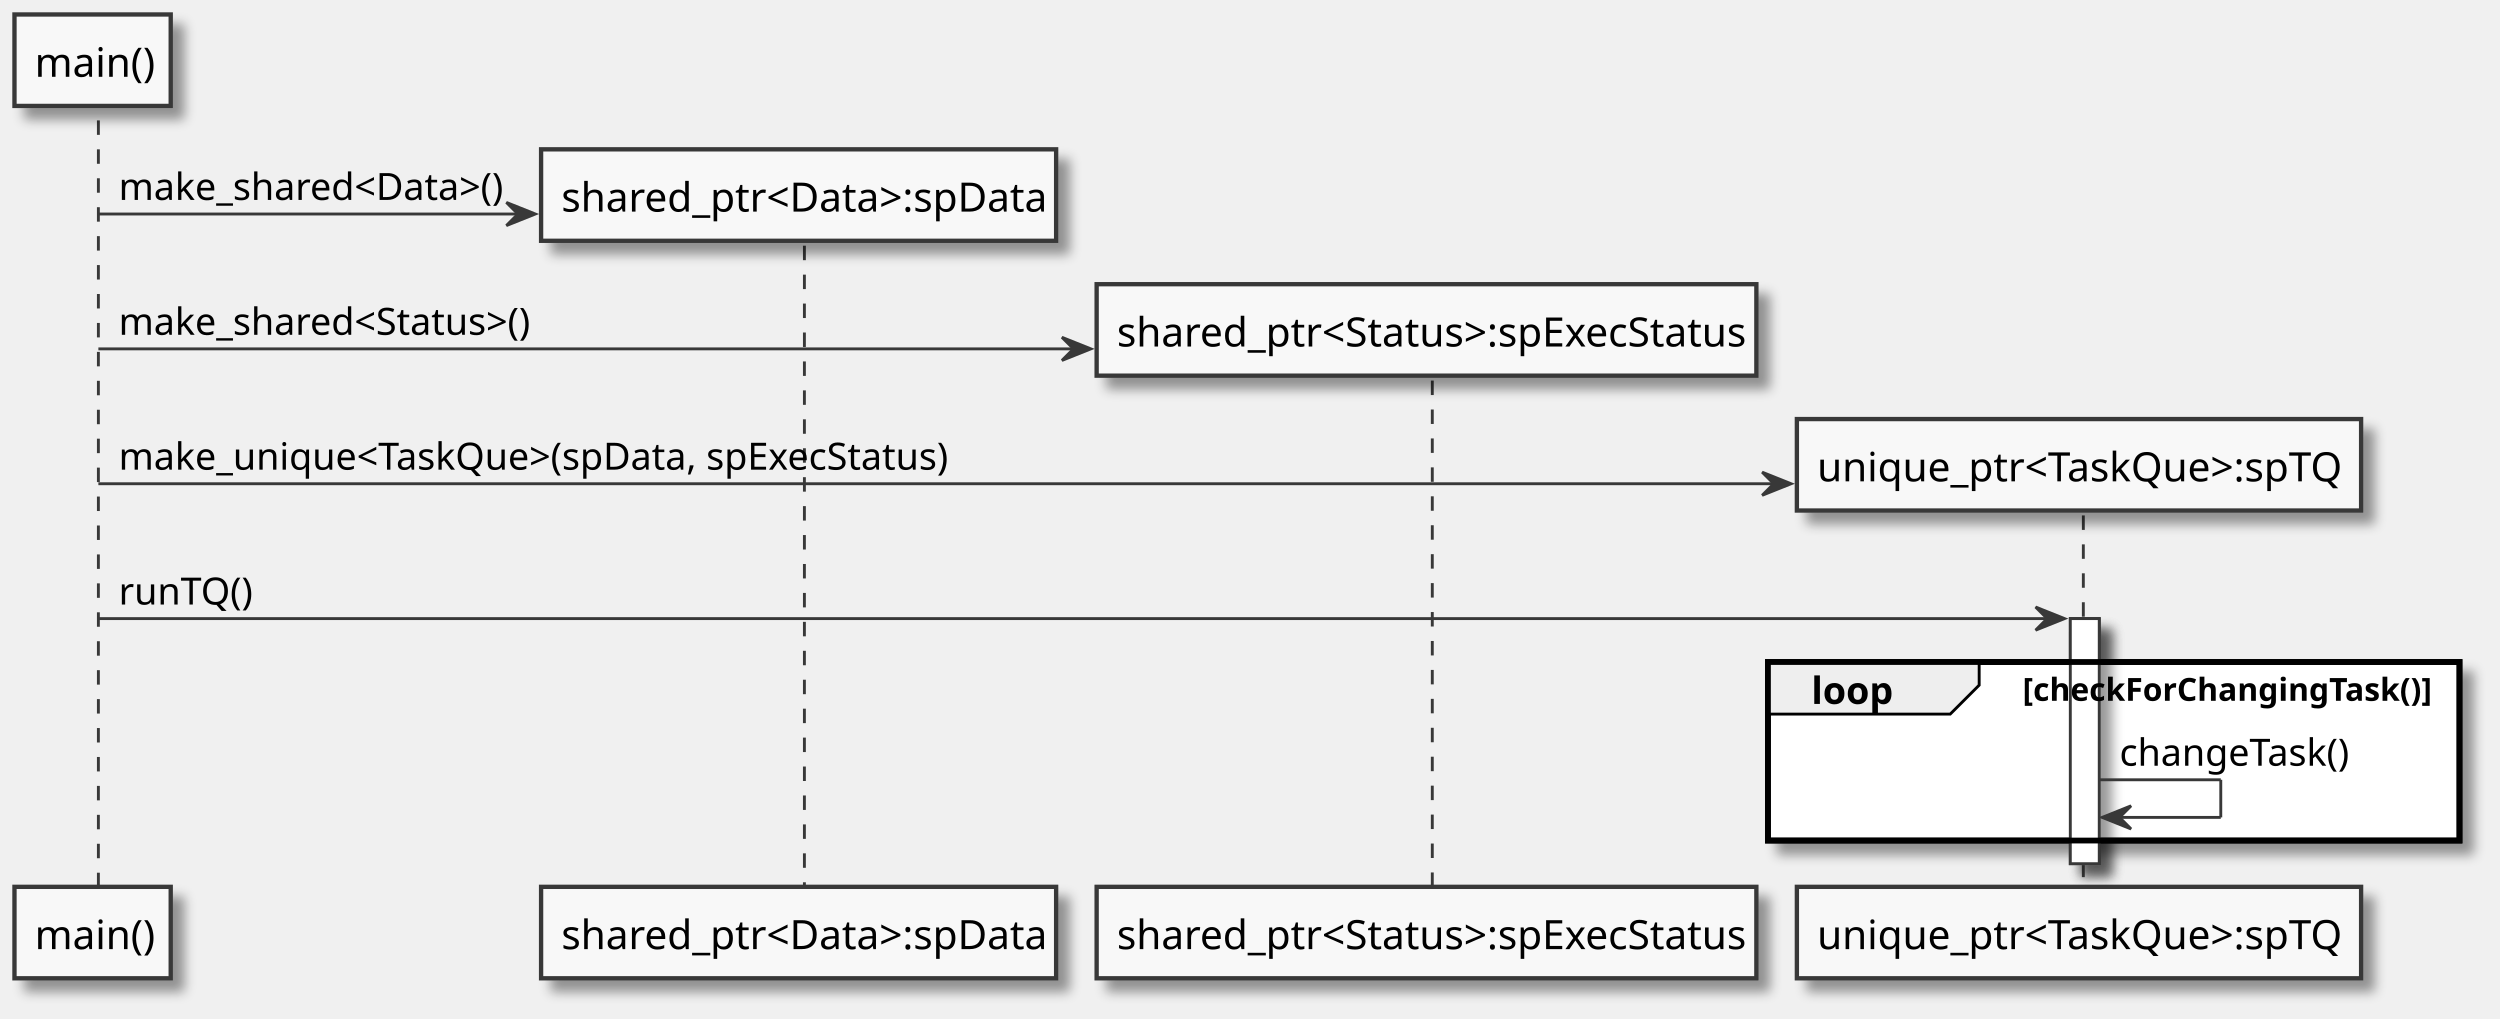
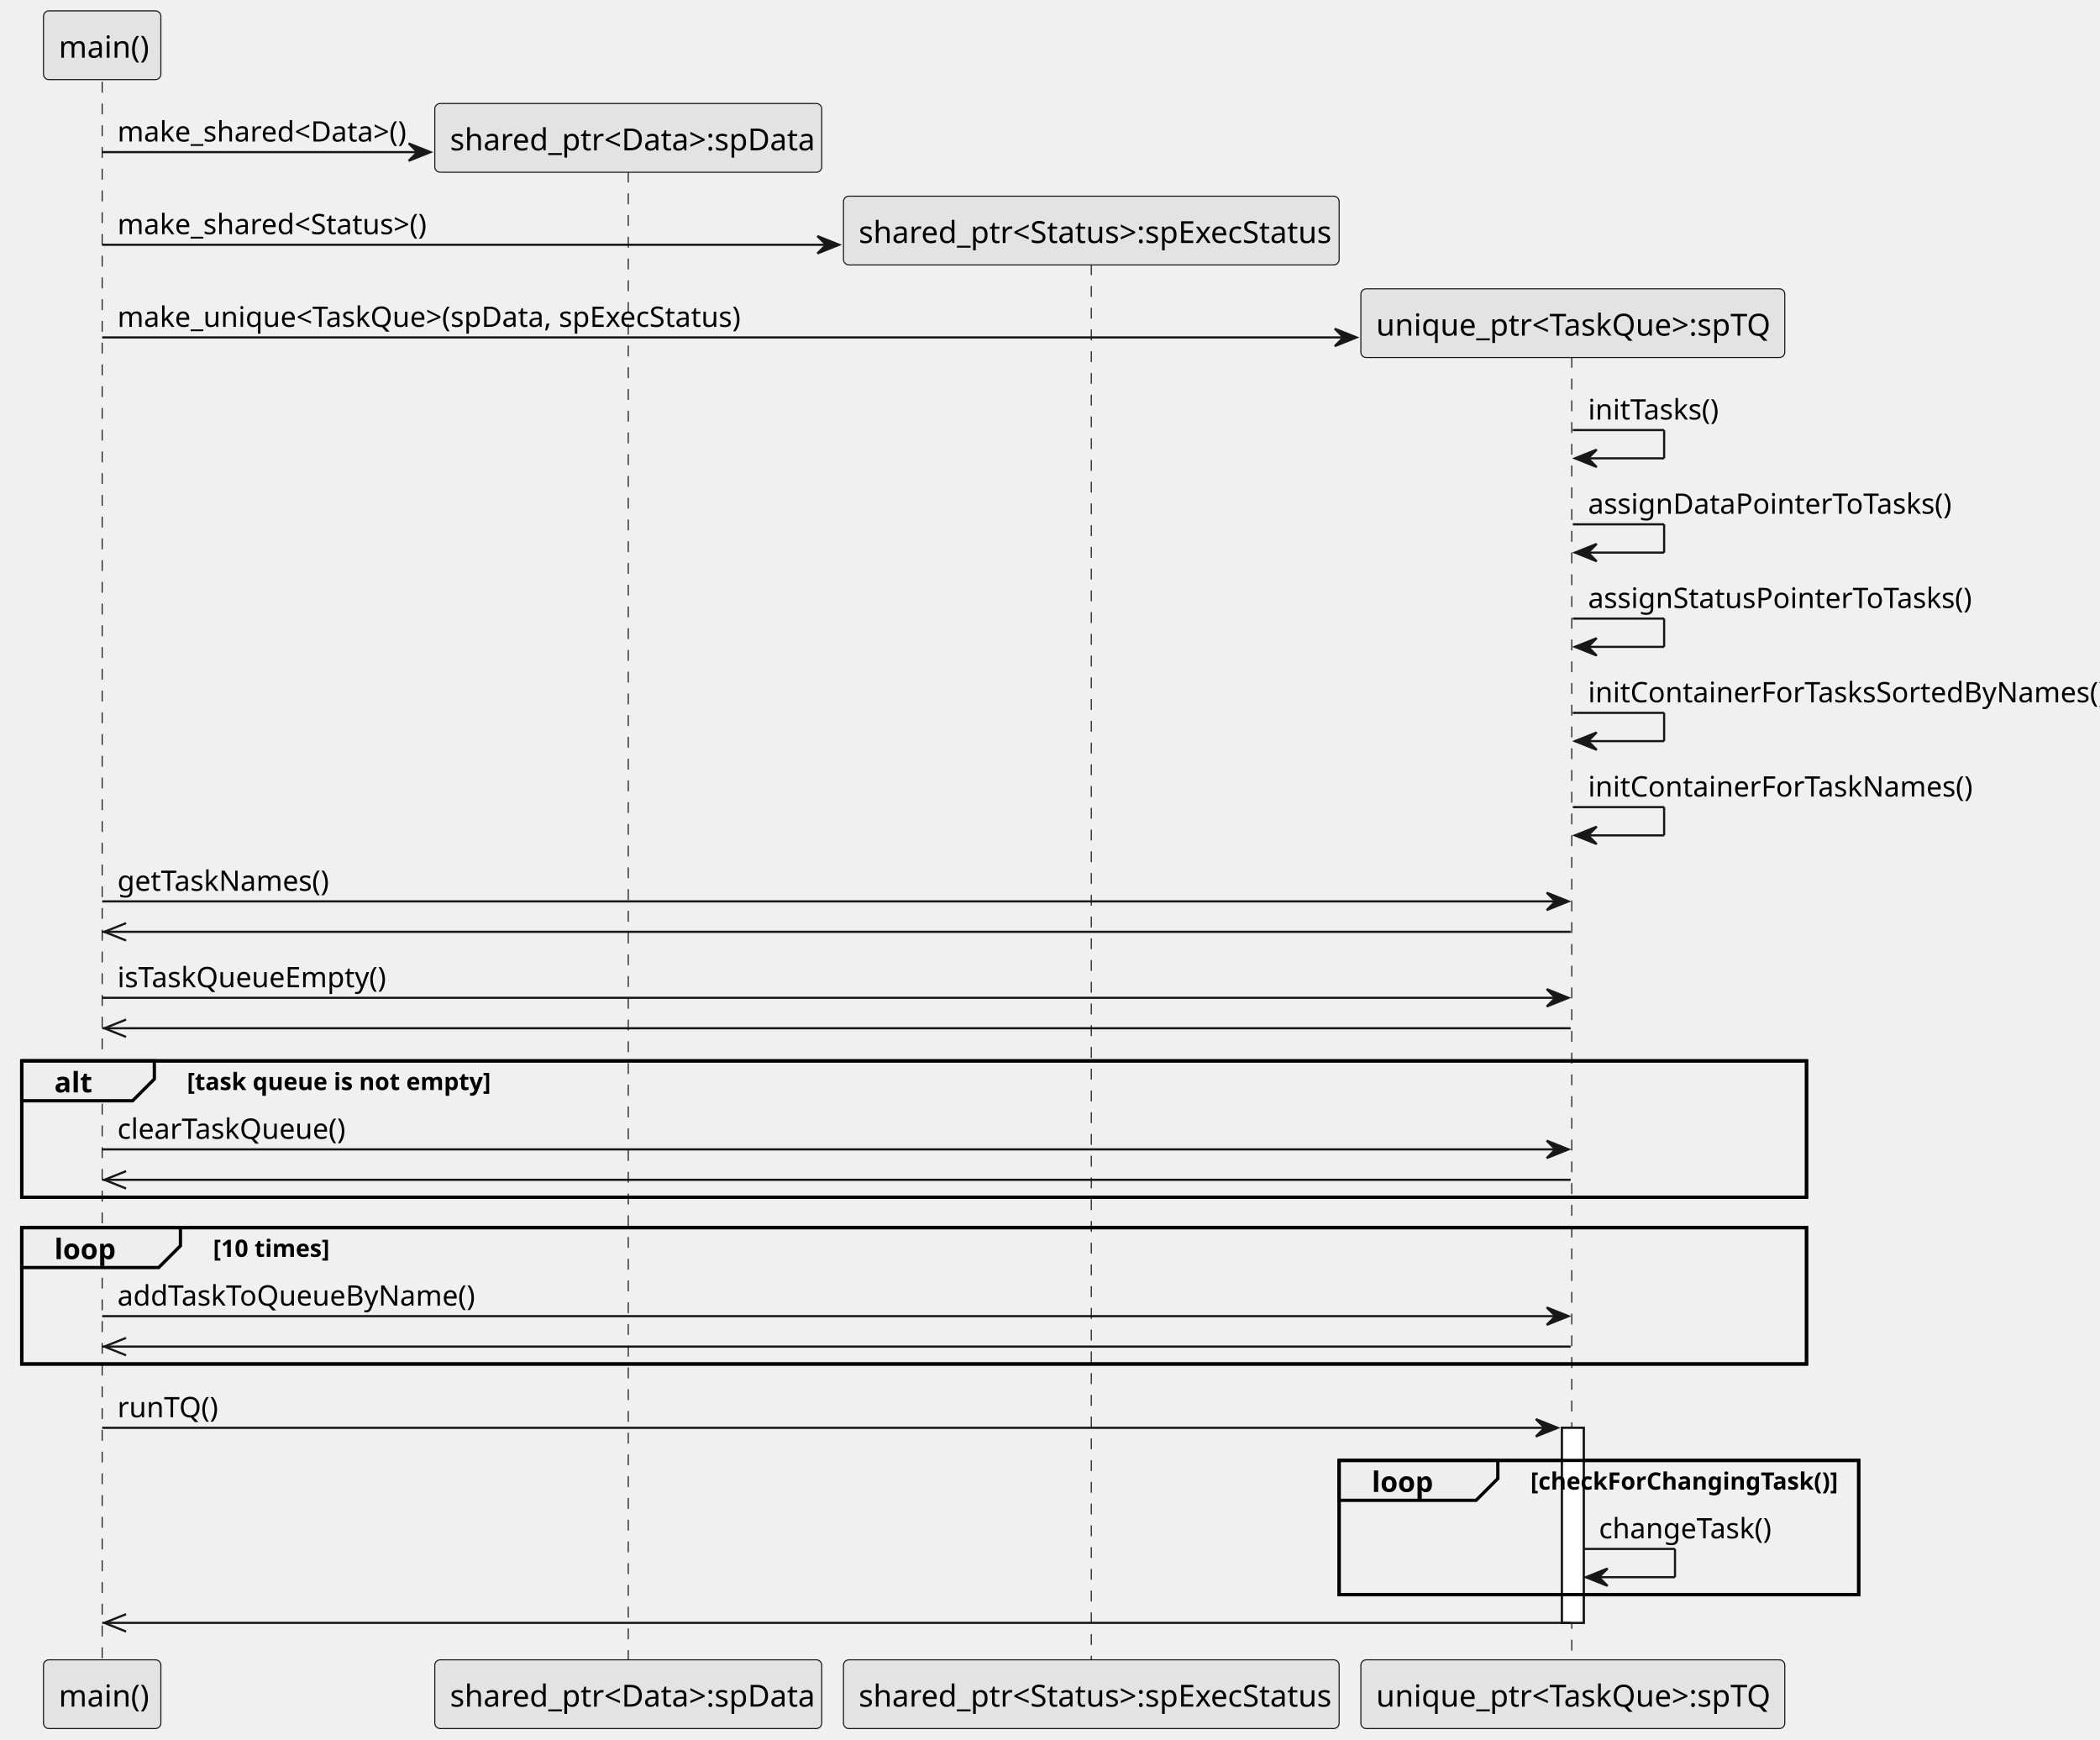
- <svg xmlns="http://www.w3.org/2000/svg" contentScriptType="application/ecmascript" contentStyleType="text/css" height="352px" preserveAspectRatio="none" style="width:864px;height:352px;" version="1.1" viewBox="0 0 864 352" width="864px" zoomAndPan="magnify">
-   <defs>
-     <filter height="300%" id="f1wdj0cmd3uobp" width="300%" x="-1" y="-1">
-       <feGaussianBlur result="blurOut" stdDeviation="2.0" />
-       <feColorMatrix in="blurOut" result="blurOut2" type="matrix" values="0 0 0 0 0 0 0 0 0 0 0 0 0 0 0 0 0 0 .4 0" />
-       <feOffset dx="4.0" dy="4.0" in="blurOut2" result="blurOut3" />
-       <feBlend in="SourceGraphic" in2="blurOut3" mode="normal" />
-     </filter>
-   </defs>
+ <svg xmlns="http://www.w3.org/2000/svg" contentStyleType="text/css" height="800px" preserveAspectRatio="none" style="width:966px;height:800px;background:#FFFFFF;" version="1.1" viewBox="0 0 966 800" width="966px" zoomAndPan="magnify">
+   <defs />
  <g>
-     <rect fill="#FFFFFF" filter="url(#f1wdj0cmd3uobp)" height="84.703" style="stroke:#383838;stroke-width:1.0;" width="10" x="715.5" y="213.789" />
-     <rect fill="#FFFFFF" filter="url(#f1wdj0cmd3uobp)" height="61.703" style="stroke:#000000;stroke-width:2.0;" width="239" x="611" y="228.789" />
-     <line style="stroke:#383838;stroke-width:1.0;stroke-dasharray:5.0,5.0;" x1="34" x2="34" y1="41.609" y2="307.492" />
-     <line style="stroke:#383838;stroke-width:1.0;stroke-dasharray:5.0,5.0;" x1="278" x2="278" y1="84.914" y2="307.492" />
-     <line style="stroke:#383838;stroke-width:1.0;stroke-dasharray:5.0,5.0;" x1="495" x2="495" y1="131.523" y2="307.492" />
-     <line style="stroke:#383838;stroke-width:1.0;stroke-dasharray:5.0,5.0;" x1="720" x2="720" y1="178.133" y2="307.492" />
-     <rect fill="#F8F8F8" filter="url(#f1wdj0cmd3uobp)" height="31.609" style="stroke:#383838;stroke-width:1.5;" width="54" x="5" y="5" />
-     <text fill="#000000" font-family="sans-serif" font-size="14" lengthAdjust="spacing" textLength="40" x="12" y="26.533">main()</text>
-     <rect fill="#F8F8F8" filter="url(#f1wdj0cmd3uobp)" height="31.609" style="stroke:#383838;stroke-width:1.5;" width="54" x="5" y="306.492" />
-     <text fill="#000000" font-family="sans-serif" font-size="14" lengthAdjust="spacing" textLength="40" x="12" y="328.025">main()</text>
-     <rect fill="#F8F8F8" filter="url(#f1wdj0cmd3uobp)" height="31.609" style="stroke:#383838;stroke-width:1.5;" width="178" x="187" y="306.492" />
-     <text fill="#000000" font-family="sans-serif" font-size="14" lengthAdjust="spacing" textLength="164" x="194" y="328.025">shared_ptr&lt;Data&gt;:spData</text>
-     <rect fill="#F8F8F8" filter="url(#f1wdj0cmd3uobp)" height="31.609" style="stroke:#383838;stroke-width:1.5;" width="228" x="379" y="306.492" />
-     <text fill="#000000" font-family="sans-serif" font-size="14" lengthAdjust="spacing" textLength="214" x="386" y="328.025">shared_ptr&lt;Status&gt;:spExecStatus</text>
-     <rect fill="#F8F8F8" filter="url(#f1wdj0cmd3uobp)" height="31.609" style="stroke:#383838;stroke-width:1.5;" width="195" x="621" y="306.492" />
-     <text fill="#000000" font-family="sans-serif" font-size="14" lengthAdjust="spacing" textLength="181" x="628" y="328.025">unique_ptr&lt;TaskQue&gt;:spTQ</text>
-     <rect fill="#FFFFFF" filter="url(#f1wdj0cmd3uobp)" height="84.703" style="stroke:#383838;stroke-width:1.0;" width="10" x="715.5" y="213.789" />
-     <polygon fill="#383838" points="175,69.961,185,73.961,175,77.961,179,73.961" style="stroke:#383838;stroke-width:1.0;" />
-     <line style="stroke:#383838;stroke-width:1.0;" x1="34" x2="181" y1="73.961" y2="73.961" />
-     <text fill="#000000" font-family="sans-serif" font-size="13" lengthAdjust="spacing" textLength="129" x="41" y="69.105">make_shared&lt;Data&gt;()</text>
-     <rect fill="#F8F8F8" filter="url(#f1wdj0cmd3uobp)" height="31.609" style="stroke:#383838;stroke-width:1.5;" width="178" x="187" y="51.609" />
-     <text fill="#000000" font-family="sans-serif" font-size="14" lengthAdjust="spacing" textLength="164" x="194" y="73.143">shared_ptr&lt;Data&gt;:spData</text>
-     <polygon fill="#383838" points="367,116.57,377,120.57,367,124.57,371,120.57" style="stroke:#383838;stroke-width:1.0;" />
-     <line style="stroke:#383838;stroke-width:1.0;" x1="34" x2="373" y1="120.57" y2="120.57" />
-     <text fill="#000000" font-family="sans-serif" font-size="13" lengthAdjust="spacing" textLength="140" x="41" y="115.714">make_shared&lt;Status&gt;()</text>
-     <rect fill="#F8F8F8" filter="url(#f1wdj0cmd3uobp)" height="31.609" style="stroke:#383838;stroke-width:1.5;" width="228" x="379" y="98.219" />
-     <text fill="#000000" font-family="sans-serif" font-size="14" lengthAdjust="spacing" textLength="214" x="386" y="119.752">shared_ptr&lt;Status&gt;:spExecStatus</text>
-     <polygon fill="#383838" points="609,163.18,619,167.18,609,171.18,613,167.18" style="stroke:#383838;stroke-width:1.0;" />
-     <line style="stroke:#383838;stroke-width:1.0;" x1="34" x2="615" y1="167.18" y2="167.18" />
-     <text fill="#000000" font-family="sans-serif" font-size="13" lengthAdjust="spacing" textLength="284" x="41" y="162.323">make_unique&lt;TaskQue&gt;(spData, spExecStatus)</text>
-     <rect fill="#F8F8F8" filter="url(#f1wdj0cmd3uobp)" height="31.609" style="stroke:#383838;stroke-width:1.5;" width="195" x="621" y="144.828" />
-     <text fill="#000000" font-family="sans-serif" font-size="14" lengthAdjust="spacing" textLength="181" x="628" y="166.361">unique_ptr&lt;TaskQue&gt;:spTQ</text>
-     <polygon fill="#383838" points="703.5,209.789,713.5,213.789,703.5,217.789,707.5,213.789" style="stroke:#383838;stroke-width:1.0;" />
-     <line style="stroke:#383838;stroke-width:1.0;" x1="34" x2="709.5" y1="213.789" y2="213.789" />
-     <text fill="#000000" font-family="sans-serif" font-size="13" lengthAdjust="spacing" textLength="43" x="41" y="208.933">runTQ()</text>
-     <path d="M611,228.789 L684,228.789 L684,236.789 L674,246.789 L611,246.789 L611,228.789 " fill="#EEEEEE" style="stroke:#000000;stroke-width:1.0;" />
-     <rect fill="none" height="61.703" style="stroke:#000000;stroke-width:2.0;" width="239" x="611" y="228.789" />
-     <text fill="#000000" font-family="sans-serif" font-size="13" font-weight="bold" lengthAdjust="spacing" textLength="28" x="626" y="243.284">loop</text>
-     <text fill="#000000" font-family="sans-serif" font-size="11" font-weight="bold" lengthAdjust="spacing" textLength="146" x="699" y="242.208">[checkForChangingTask()]</text>
-     <line style="stroke:#383838;stroke-width:1.0;" x1="725.5" x2="767.5" y1="269.492" y2="269.492" />
-     <line style="stroke:#383838;stroke-width:1.0;" x1="767.5" x2="767.5" y1="269.492" y2="282.492" />
-     <line style="stroke:#383838;stroke-width:1.0;" x1="726.5" x2="767.5" y1="282.492" y2="282.492" />
-     <polygon fill="#383838" points="736.5,278.492,726.5,282.492,736.5,286.492,732.5,282.492" style="stroke:#383838;stroke-width:1.0;" />
-     <text fill="#000000" font-family="sans-serif" font-size="13" lengthAdjust="spacing" textLength="78" x="732.5" y="264.636">changeTask()</text>
+     <rect fill="#FFFFFF" height="89.703" style="stroke:#181818;stroke-width:1.0;" width="10" x="718.5" y="656.656" />
+     <rect fill="none" height="62.703" style="stroke:#000000;stroke-width:1.5;" width="821" x="10" y="487.898" />
+     <rect fill="none" height="62.703" style="stroke:#000000;stroke-width:1.5;" width="821" x="10" y="564.602" />
+     <rect fill="none" height="61.703" style="stroke:#000000;stroke-width:1.5;" width="239" x="616" y="671.656" />
+     <line style="stroke:#181818;stroke-width:0.5;stroke-dasharray:5.0,5.0;" x1="47" x2="47" y1="37.609" y2="764.359" />
+     <line style="stroke:#181818;stroke-width:0.5;stroke-dasharray:5.0,5.0;" x1="289" x2="289" y1="78.914" y2="764.359" />
+     <line style="stroke:#181818;stroke-width:0.5;stroke-dasharray:5.0,5.0;" x1="502" x2="502" y1="121.523" y2="764.359" />
+     <line style="stroke:#181818;stroke-width:0.5;stroke-dasharray:5.0,5.0;" x1="723" x2="723" y1="164.133" y2="764.359" />
+     <rect fill="#E3E3E3" height="31.609" rx="2.5" ry="2.5" style="stroke:#181818;stroke-width:0.5;" width="54" x="20" y="5" />
+     <text fill="#000000" font-family="sans-serif" font-size="14" lengthAdjust="spacing" textLength="40" x="27" y="26.533">main()</text>
+     <rect fill="#E3E3E3" height="31.609" rx="2.5" ry="2.5" style="stroke:#181818;stroke-width:0.5;" width="54" x="20" y="763.359" />
+     <text fill="#000000" font-family="sans-serif" font-size="14" lengthAdjust="spacing" textLength="40" x="27" y="784.893">main()</text>
+     <rect fill="#E3E3E3" height="31.609" rx="2.5" ry="2.5" style="stroke:#181818;stroke-width:0.5;" width="178" x="200" y="763.359" />
+     <text fill="#000000" font-family="sans-serif" font-size="14" lengthAdjust="spacing" textLength="164" x="207" y="784.893">shared_ptr&lt;Data&gt;:spData</text>
+     <rect fill="#E3E3E3" height="31.609" rx="2.5" ry="2.5" style="stroke:#181818;stroke-width:0.5;" width="228" x="388" y="763.359" />
+     <text fill="#000000" font-family="sans-serif" font-size="14" lengthAdjust="spacing" textLength="214" x="395" y="784.893">shared_ptr&lt;Status&gt;:spExecStatus</text>
+     <rect fill="#E3E3E3" height="31.609" rx="2.5" ry="2.5" style="stroke:#181818;stroke-width:0.5;" width="195" x="626" y="763.359" />
+     <text fill="#000000" font-family="sans-serif" font-size="14" lengthAdjust="spacing" textLength="181" x="633" y="784.893">unique_ptr&lt;TaskQue&gt;:spTQ</text>
+     <rect fill="#FFFFFF" height="89.703" style="stroke:#181818;stroke-width:1.0;" width="10" x="718.5" y="656.656" />
+     <polygon fill="#181818" points="188,65.961,198,69.961,188,73.961,192,69.961" style="stroke:#181818;stroke-width:1.0;" />
+     <line style="stroke:#181818;stroke-width:1.0;" x1="47" x2="194" y1="69.961" y2="69.961" />
+     <text fill="#000000" font-family="sans-serif" font-size="13" lengthAdjust="spacing" textLength="129" x="54" y="65.105">make_shared&lt;Data&gt;()</text>
+     <rect fill="#E3E3E3" height="31.609" rx="2.5" ry="2.5" style="stroke:#181818;stroke-width:0.5;" width="178" x="200" y="47.609" />
+     <text fill="#000000" font-family="sans-serif" font-size="14" lengthAdjust="spacing" textLength="164" x="207" y="69.143">shared_ptr&lt;Data&gt;:spData</text>
+     <polygon fill="#181818" points="376,108.57,386,112.57,376,116.57,380,112.57" style="stroke:#181818;stroke-width:1.0;" />
+     <line style="stroke:#181818;stroke-width:1.0;" x1="47" x2="382" y1="112.57" y2="112.57" />
+     <text fill="#000000" font-family="sans-serif" font-size="13" lengthAdjust="spacing" textLength="140" x="54" y="107.714">make_shared&lt;Status&gt;()</text>
+     <rect fill="#E3E3E3" height="31.609" rx="2.5" ry="2.5" style="stroke:#181818;stroke-width:0.5;" width="228" x="388" y="90.219" />
+     <text fill="#000000" font-family="sans-serif" font-size="14" lengthAdjust="spacing" textLength="214" x="395" y="111.752">shared_ptr&lt;Status&gt;:spExecStatus</text>
+     <polygon fill="#181818" points="614,151.18,624,155.18,614,159.18,618,155.18" style="stroke:#181818;stroke-width:1.0;" />
+     <line style="stroke:#181818;stroke-width:1.0;" x1="47" x2="620" y1="155.18" y2="155.18" />
+     <text fill="#000000" font-family="sans-serif" font-size="13" lengthAdjust="spacing" textLength="284" x="54" y="150.323">make_unique&lt;TaskQue&gt;(spData, spExecStatus)</text>
+     <rect fill="#E3E3E3" height="31.609" rx="2.5" ry="2.5" style="stroke:#181818;stroke-width:0.5;" width="195" x="626" y="132.828" />
+     <text fill="#000000" font-family="sans-serif" font-size="14" lengthAdjust="spacing" textLength="181" x="633" y="154.361">unique_ptr&lt;TaskQue&gt;:spTQ</text>
+     <line style="stroke:#181818;stroke-width:1.0;" x1="723.5" x2="765.5" y1="197.789" y2="197.789" />
+     <line style="stroke:#181818;stroke-width:1.0;" x1="765.5" x2="765.5" y1="197.789" y2="210.789" />
+     <line style="stroke:#181818;stroke-width:1.0;" x1="724.5" x2="765.5" y1="210.789" y2="210.789" />
+     <polygon fill="#181818" points="734.5,206.789,724.5,210.789,734.5,214.789,730.5,210.789" style="stroke:#181818;stroke-width:1.0;" />
+     <text fill="#000000" font-family="sans-serif" font-size="13" lengthAdjust="spacing" textLength="60" x="730.5" y="192.933">initTasks()</text>
+     <line style="stroke:#181818;stroke-width:1.0;" x1="723.5" x2="765.5" y1="241.141" y2="241.141" />
+     <line style="stroke:#181818;stroke-width:1.0;" x1="765.5" x2="765.5" y1="241.141" y2="254.141" />
+     <line style="stroke:#181818;stroke-width:1.0;" x1="724.5" x2="765.5" y1="254.141" y2="254.141" />
+     <polygon fill="#181818" points="734.5,250.141,724.5,254.141,734.5,258.141,730.5,254.141" style="stroke:#181818;stroke-width:1.0;" />
+     <text fill="#000000" font-family="sans-serif" font-size="13" lengthAdjust="spacing" textLength="163" x="730.5" y="236.284">assignDataPointerToTasks()</text>
+     <line style="stroke:#181818;stroke-width:1.0;" x1="723.5" x2="765.5" y1="284.492" y2="284.492" />
+     <line style="stroke:#181818;stroke-width:1.0;" x1="765.5" x2="765.5" y1="284.492" y2="297.492" />
+     <line style="stroke:#181818;stroke-width:1.0;" x1="724.5" x2="765.5" y1="297.492" y2="297.492" />
+     <polygon fill="#181818" points="734.5,293.492,724.5,297.492,734.5,301.492,730.5,297.492" style="stroke:#181818;stroke-width:1.0;" />
+     <text fill="#000000" font-family="sans-serif" font-size="13" lengthAdjust="spacing" textLength="174" x="730.5" y="279.636">assignStatusPointerToTasks()</text>
+     <line style="stroke:#181818;stroke-width:1.0;" x1="723.5" x2="765.5" y1="327.844" y2="327.844" />
+     <line style="stroke:#181818;stroke-width:1.0;" x1="765.5" x2="765.5" y1="327.844" y2="340.844" />
+     <line style="stroke:#181818;stroke-width:1.0;" x1="724.5" x2="765.5" y1="340.844" y2="340.844" />
+     <polygon fill="#181818" points="734.5,336.844,724.5,340.844,734.5,344.844,730.5,340.844" style="stroke:#181818;stroke-width:1.0;" />
+     <text fill="#000000" font-family="sans-serif" font-size="13" lengthAdjust="spacing" textLength="229" x="730.5" y="322.987">initContainerForTasksSortedByNames()</text>
+     <line style="stroke:#181818;stroke-width:1.0;" x1="723.5" x2="765.5" y1="371.195" y2="371.195" />
+     <line style="stroke:#181818;stroke-width:1.0;" x1="765.5" x2="765.5" y1="371.195" y2="384.195" />
+     <line style="stroke:#181818;stroke-width:1.0;" x1="724.5" x2="765.5" y1="384.195" y2="384.195" />
+     <polygon fill="#181818" points="734.5,380.195,724.5,384.195,734.5,388.195,730.5,384.195" style="stroke:#181818;stroke-width:1.0;" />
+     <text fill="#000000" font-family="sans-serif" font-size="13" lengthAdjust="spacing" textLength="168" x="730.5" y="366.339">initContainerForTaskNames()</text>
+     <polygon fill="#181818" points="711.5,410.547,721.5,414.547,711.5,418.547,715.5,414.547" style="stroke:#181818;stroke-width:1.0;" />
+     <line style="stroke:#181818;stroke-width:1.0;" x1="47" x2="717.5" y1="414.547" y2="414.547" />
+     <text fill="#000000" font-family="sans-serif" font-size="13" lengthAdjust="spacing" textLength="95" x="54" y="409.69">getTaskNames()</text>
+     <line style="stroke:#181818;stroke-width:1.0;" x1="48" x2="58" y1="428.547" y2="424.547" />
+     <line style="stroke:#181818;stroke-width:1.0;" x1="48" x2="58" y1="428.547" y2="432.547" />
+     <line style="stroke:#181818;stroke-width:1.0;" x1="47" x2="722.5" y1="428.547" y2="428.547" />
+     <polygon fill="#181818" points="711.5,454.898,721.5,458.898,711.5,462.898,715.5,458.898" style="stroke:#181818;stroke-width:1.0;" />
+     <line style="stroke:#181818;stroke-width:1.0;" x1="47" x2="717.5" y1="458.898" y2="458.898" />
+     <text fill="#000000" font-family="sans-serif" font-size="13" lengthAdjust="spacing" textLength="122" x="54" y="454.042">isTaskQueueEmpty()</text>
+     <line style="stroke:#181818;stroke-width:1.0;" x1="48" x2="58" y1="472.898" y2="468.898" />
+     <line style="stroke:#181818;stroke-width:1.0;" x1="48" x2="58" y1="472.898" y2="476.898" />
+     <line style="stroke:#181818;stroke-width:1.0;" x1="47" x2="722.5" y1="472.898" y2="472.898" />
+     <path d="M10,487.898 L71,487.898 L71,496.25 L61,506.25 L10,506.25 L10,487.898 " fill="#EEEEEE" style="stroke:#000000;stroke-width:1.5;" />
+     <rect fill="none" height="62.703" style="stroke:#000000;stroke-width:1.5;" width="821" x="10" y="487.898" />
+     <text fill="#000000" font-family="sans-serif" font-size="13" font-weight="bold" lengthAdjust="spacing" textLength="16" x="25" y="502.394">alt</text>
+     <text fill="#000000" font-family="sans-serif" font-size="11" font-weight="bold" lengthAdjust="spacing" textLength="142" x="86" y="501.317">[task queue is not empty]</text>
+     <polygon fill="#181818" points="711.5,524.602,721.5,528.602,711.5,532.602,715.5,528.602" style="stroke:#181818;stroke-width:1.0;" />
+     <line style="stroke:#181818;stroke-width:1.0;" x1="47" x2="717.5" y1="528.602" y2="528.602" />
+     <text fill="#000000" font-family="sans-serif" font-size="13" lengthAdjust="spacing" textLength="102" x="54" y="523.745">clearTaskQueue()</text>
+     <line style="stroke:#181818;stroke-width:1.0;" x1="48" x2="58" y1="542.602" y2="538.602" />
+     <line style="stroke:#181818;stroke-width:1.0;" x1="48" x2="58" y1="542.602" y2="546.602" />
+     <line style="stroke:#181818;stroke-width:1.0;" x1="47" x2="722.5" y1="542.602" y2="542.602" />
+     <path d="M10,564.602 L83,564.602 L83,572.953 L73,582.953 L10,582.953 L10,564.602 " fill="#EEEEEE" style="stroke:#000000;stroke-width:1.5;" />
+     <rect fill="none" height="62.703" style="stroke:#000000;stroke-width:1.5;" width="821" x="10" y="564.602" />
+     <text fill="#000000" font-family="sans-serif" font-size="13" font-weight="bold" lengthAdjust="spacing" textLength="28" x="25" y="579.097">loop</text>
+     <text fill="#000000" font-family="sans-serif" font-size="11" font-weight="bold" lengthAdjust="spacing" textLength="55" x="98" y="578.02">[10 times]</text>
+     <polygon fill="#181818" points="711.5,601.305,721.5,605.305,711.5,609.305,715.5,605.305" style="stroke:#181818;stroke-width:1.0;" />
+     <line style="stroke:#181818;stroke-width:1.0;" x1="47" x2="717.5" y1="605.305" y2="605.305" />
+     <text fill="#000000" font-family="sans-serif" font-size="13" lengthAdjust="spacing" textLength="159" x="54" y="600.448">addTaskToQueueByName()</text>
+     <line style="stroke:#181818;stroke-width:1.0;" x1="48" x2="58" y1="619.305" y2="615.305" />
+     <line style="stroke:#181818;stroke-width:1.0;" x1="48" x2="58" y1="619.305" y2="623.305" />
+     <line style="stroke:#181818;stroke-width:1.0;" x1="47" x2="722.5" y1="619.305" y2="619.305" />
+     <polygon fill="#181818" points="706.5,652.656,716.5,656.656,706.5,660.656,710.5,656.656" style="stroke:#181818;stroke-width:1.0;" />
+     <line style="stroke:#181818;stroke-width:1.0;" x1="47" x2="712.5" y1="656.656" y2="656.656" />
+     <text fill="#000000" font-family="sans-serif" font-size="13" lengthAdjust="spacing" textLength="43" x="54" y="651.8">runTQ()</text>
+     <path d="M616,671.656 L689,671.656 L689,680.008 L679,690.008 L616,690.008 L616,671.656 " fill="#EEEEEE" style="stroke:#000000;stroke-width:1.5;" />
+     <rect fill="none" height="61.703" style="stroke:#000000;stroke-width:1.5;" width="239" x="616" y="671.656" />
+     <text fill="#000000" font-family="sans-serif" font-size="13" font-weight="bold" lengthAdjust="spacing" textLength="28" x="631" y="686.151">loop</text>
+     <text fill="#000000" font-family="sans-serif" font-size="11" font-weight="bold" lengthAdjust="spacing" textLength="146" x="704" y="685.075">[checkForChangingTask()]</text>
+     <line style="stroke:#181818;stroke-width:1.0;" x1="728.5" x2="770.5" y1="712.359" y2="712.359" />
+     <line style="stroke:#181818;stroke-width:1.0;" x1="770.5" x2="770.5" y1="712.359" y2="725.359" />
+     <line style="stroke:#181818;stroke-width:1.0;" x1="729.5" x2="770.5" y1="725.359" y2="725.359" />
+     <polygon fill="#181818" points="739.5,721.359,729.5,725.359,739.5,729.359,735.5,725.359" style="stroke:#181818;stroke-width:1.0;" />
+     <text fill="#000000" font-family="sans-serif" font-size="13" lengthAdjust="spacing" textLength="78" x="735.5" y="707.503">changeTask()</text>
+     <line style="stroke:#181818;stroke-width:1.0;" x1="48" x2="58" y1="746.359" y2="742.359" />
+     <line style="stroke:#181818;stroke-width:1.0;" x1="48" x2="58" y1="746.359" y2="750.359" />
+     <line style="stroke:#181818;stroke-width:1.0;" x1="47" x2="722.5" y1="746.359" y2="746.359" />
  </g>
</svg>
